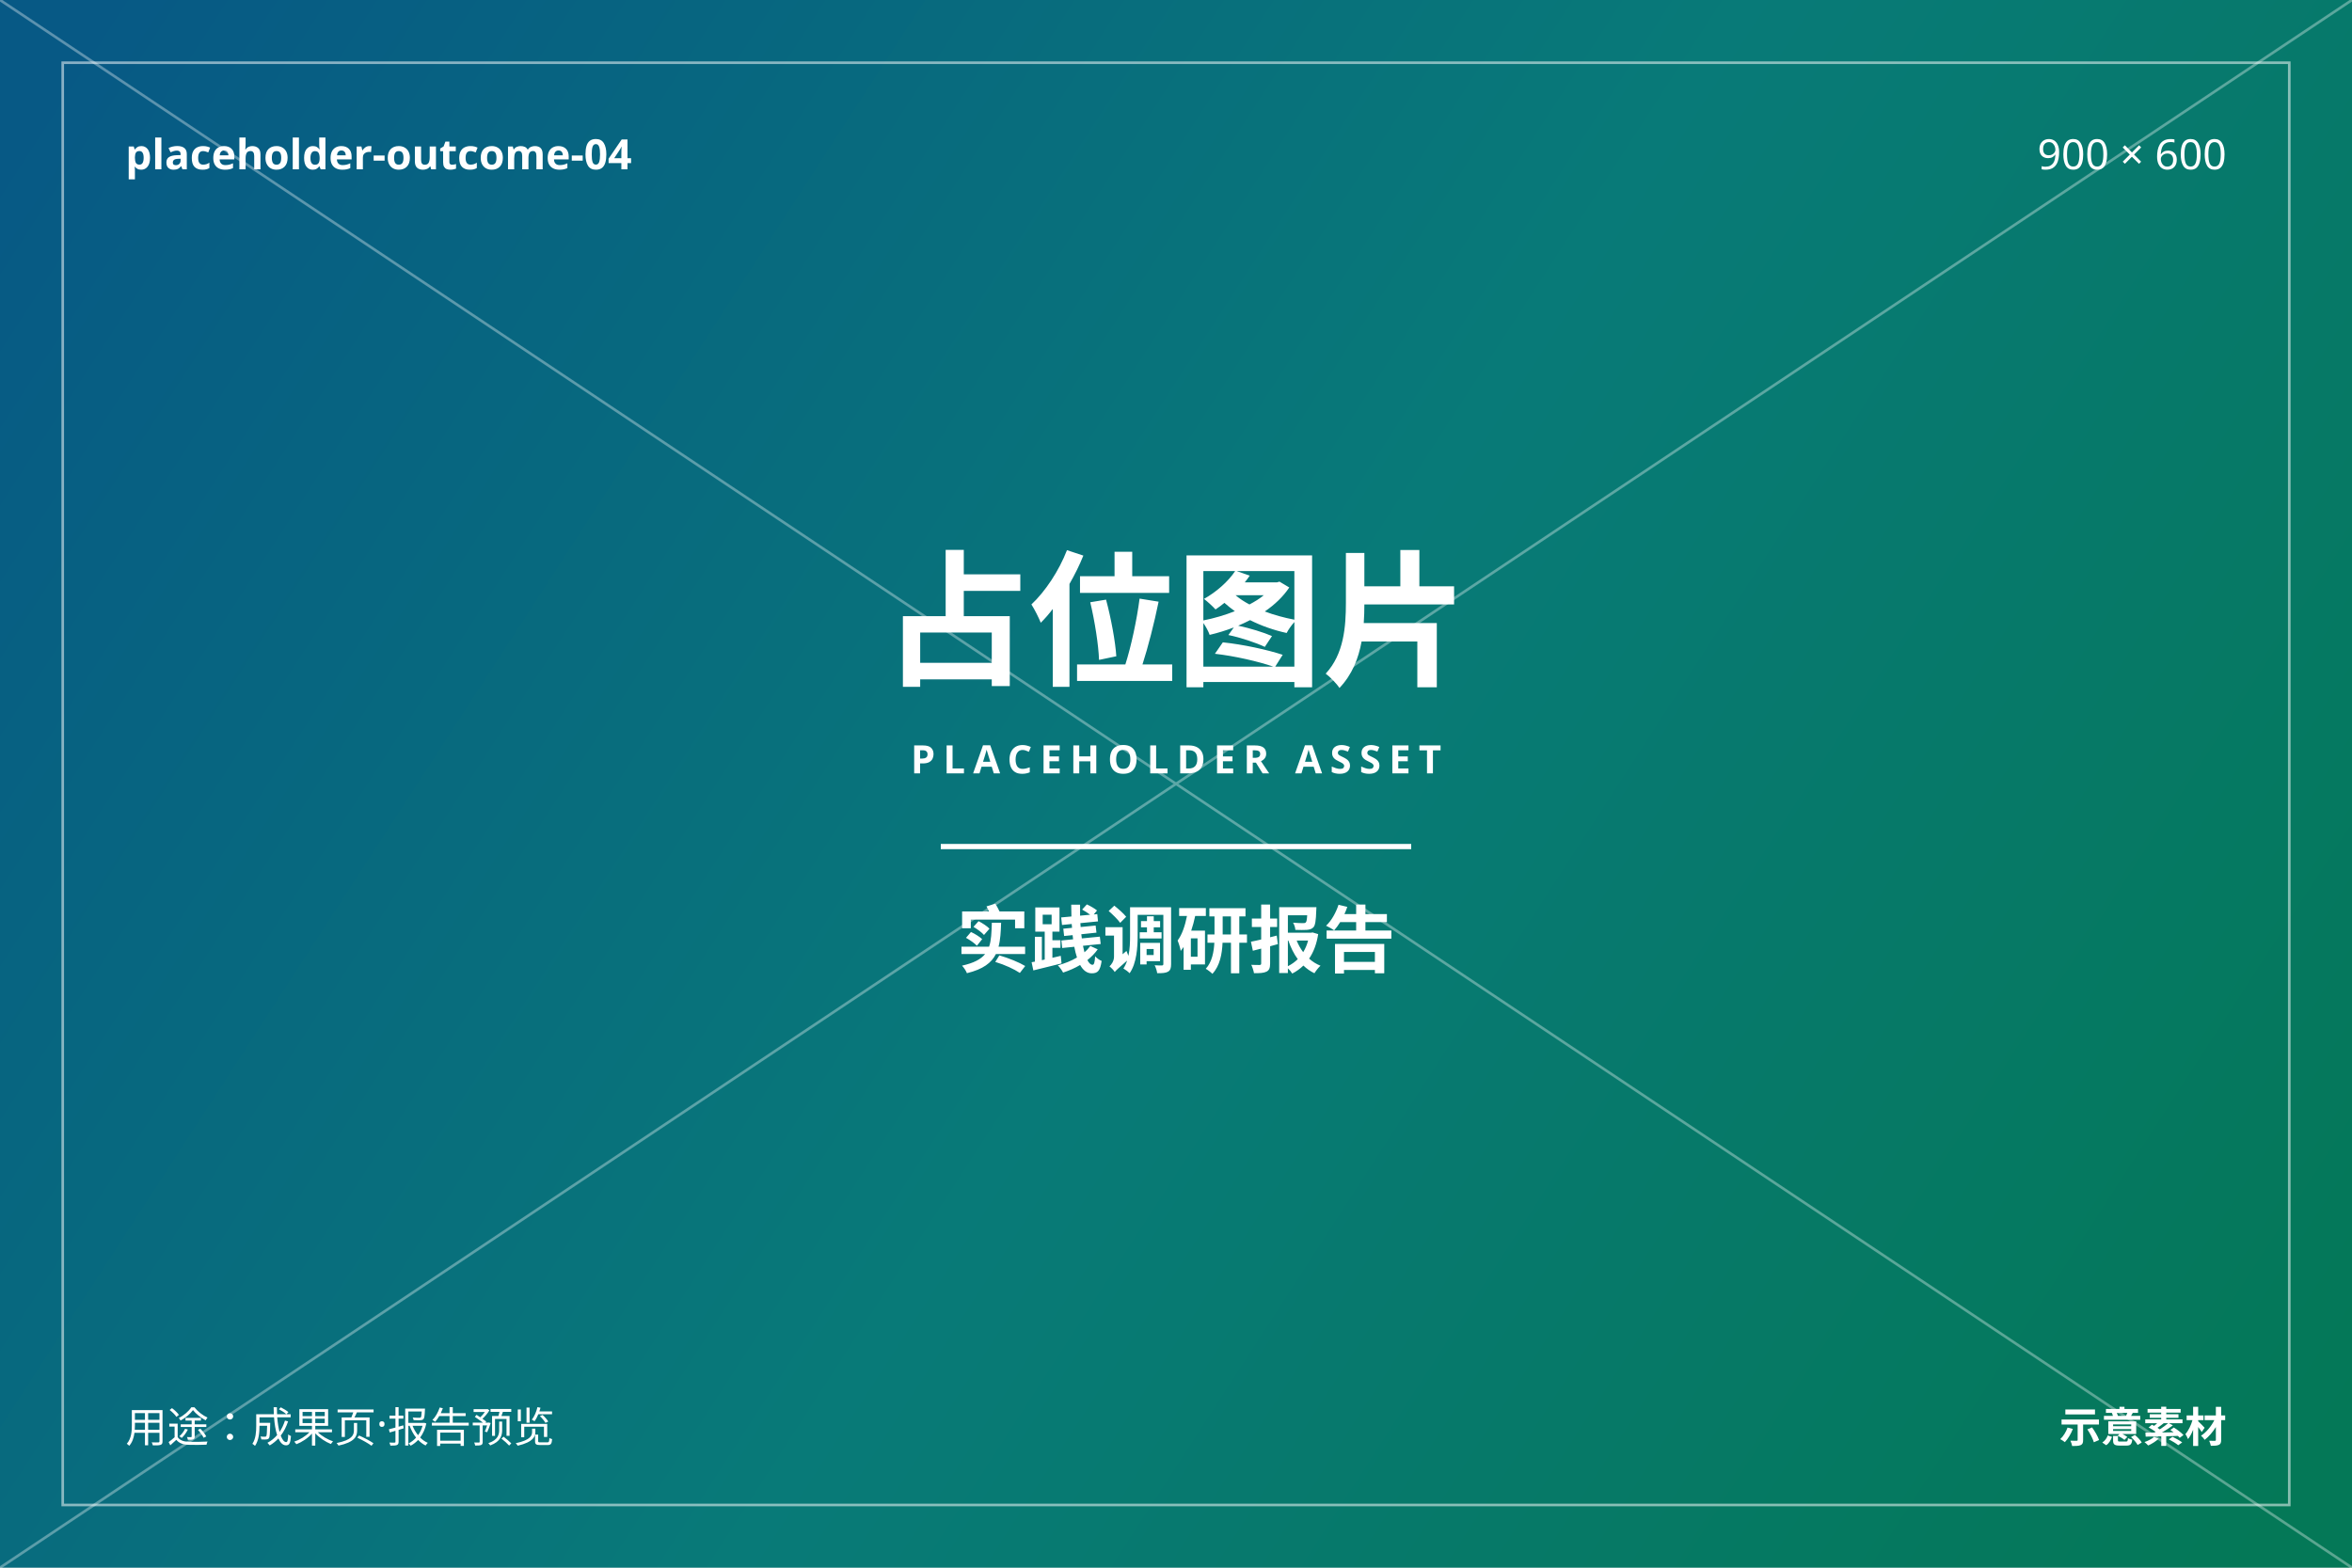
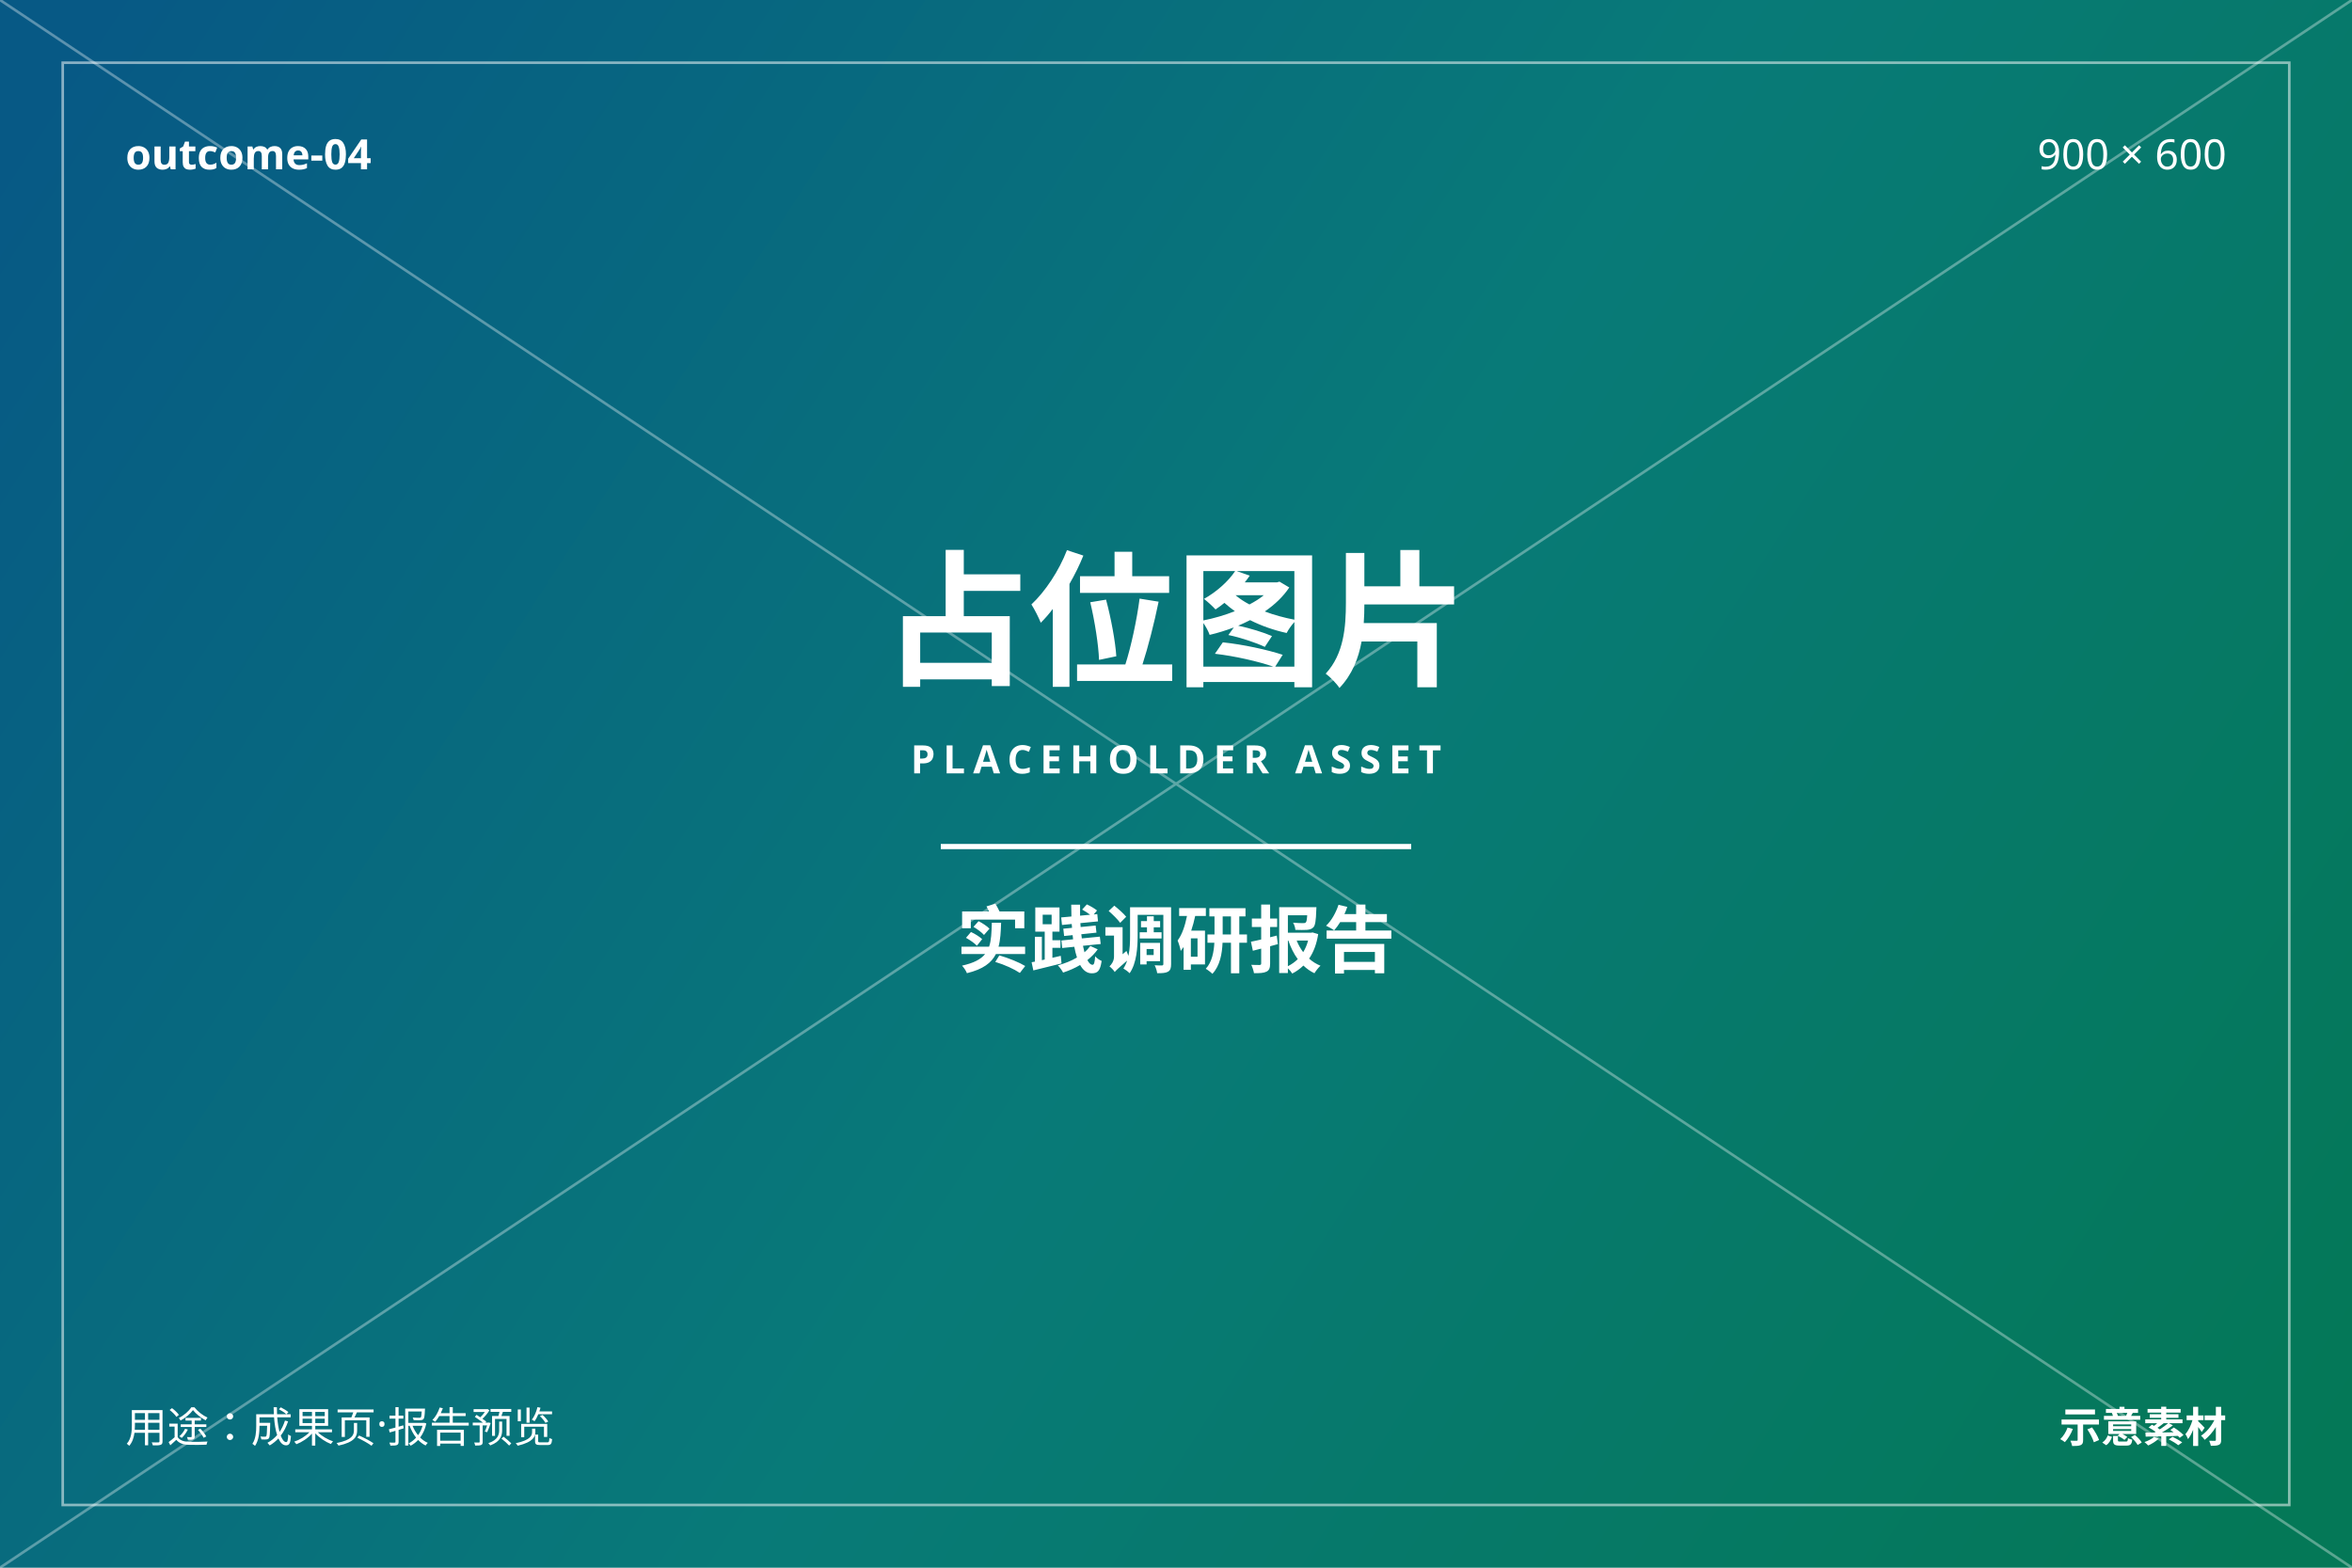
<svg xmlns="http://www.w3.org/2000/svg" width="900" height="600" viewBox="0 0 900 600" role="img" aria-labelledby="title description" data-placeholder-artwork="true">
  <defs>
    <linearGradient id="placeholder-gradient" x1="24" y1="24" x2="876" y2="576" gradientUnits="userSpaceOnUse">
      <stop offset="0" stop-color="#075985" />
      <stop offset="0.52" stop-color="#087A78" />
      <stop offset="1" stop-color="#047857" />
    </linearGradient>
  </defs>
  <rect width="900" height="600" fill="url(#placeholder-gradient)" />
  <g fill="none" stroke="#FFFFFF" stroke-width="1" opacity="0.34" data-placeholder-cross-lines="true">
    <path d="M0 0 900 600" />
    <path d="M900 0 0 600" />
  </g>
  <rect x="24" y="24" width="852" height="552" fill="none" stroke="#FFFFFF" opacity="0.52" />
  <g fill="#FFFFFF" font-family="'Microsoft YaHei', 'PingFang SC', sans-serif">
-     <text x="48" y="64.8" font-size="16" font-weight="700">placeholder-outcome-04</text>
+     <text x="48" y="64.8" font-size="16" font-weight="700">outcome-04</text>
    <text x="852" y="64.8" font-size="16" text-anchor="end">900 × 600</text>
    <g text-anchor="middle">
      <text x="450" y="258" font-size="56" font-weight="800">占位图片</text>
      <text x="450" y="296" font-size="15" font-weight="700" letter-spacing="3">PLACEHOLDER ASSET</text>
      <line x1="360" y1="324" x2="540" y2="324" stroke="#FFFFFF" stroke-width="2" />
      <text x="450" y="370" font-size="28" font-weight="700">实践调研报告</text>
    </g>
    <text x="48" y="552" font-size="16">用途：成果页·报告预览</text>
    <text x="852" y="552" font-size="16" font-weight="700" text-anchor="end">示意素材</text>
  </g>
</svg>
